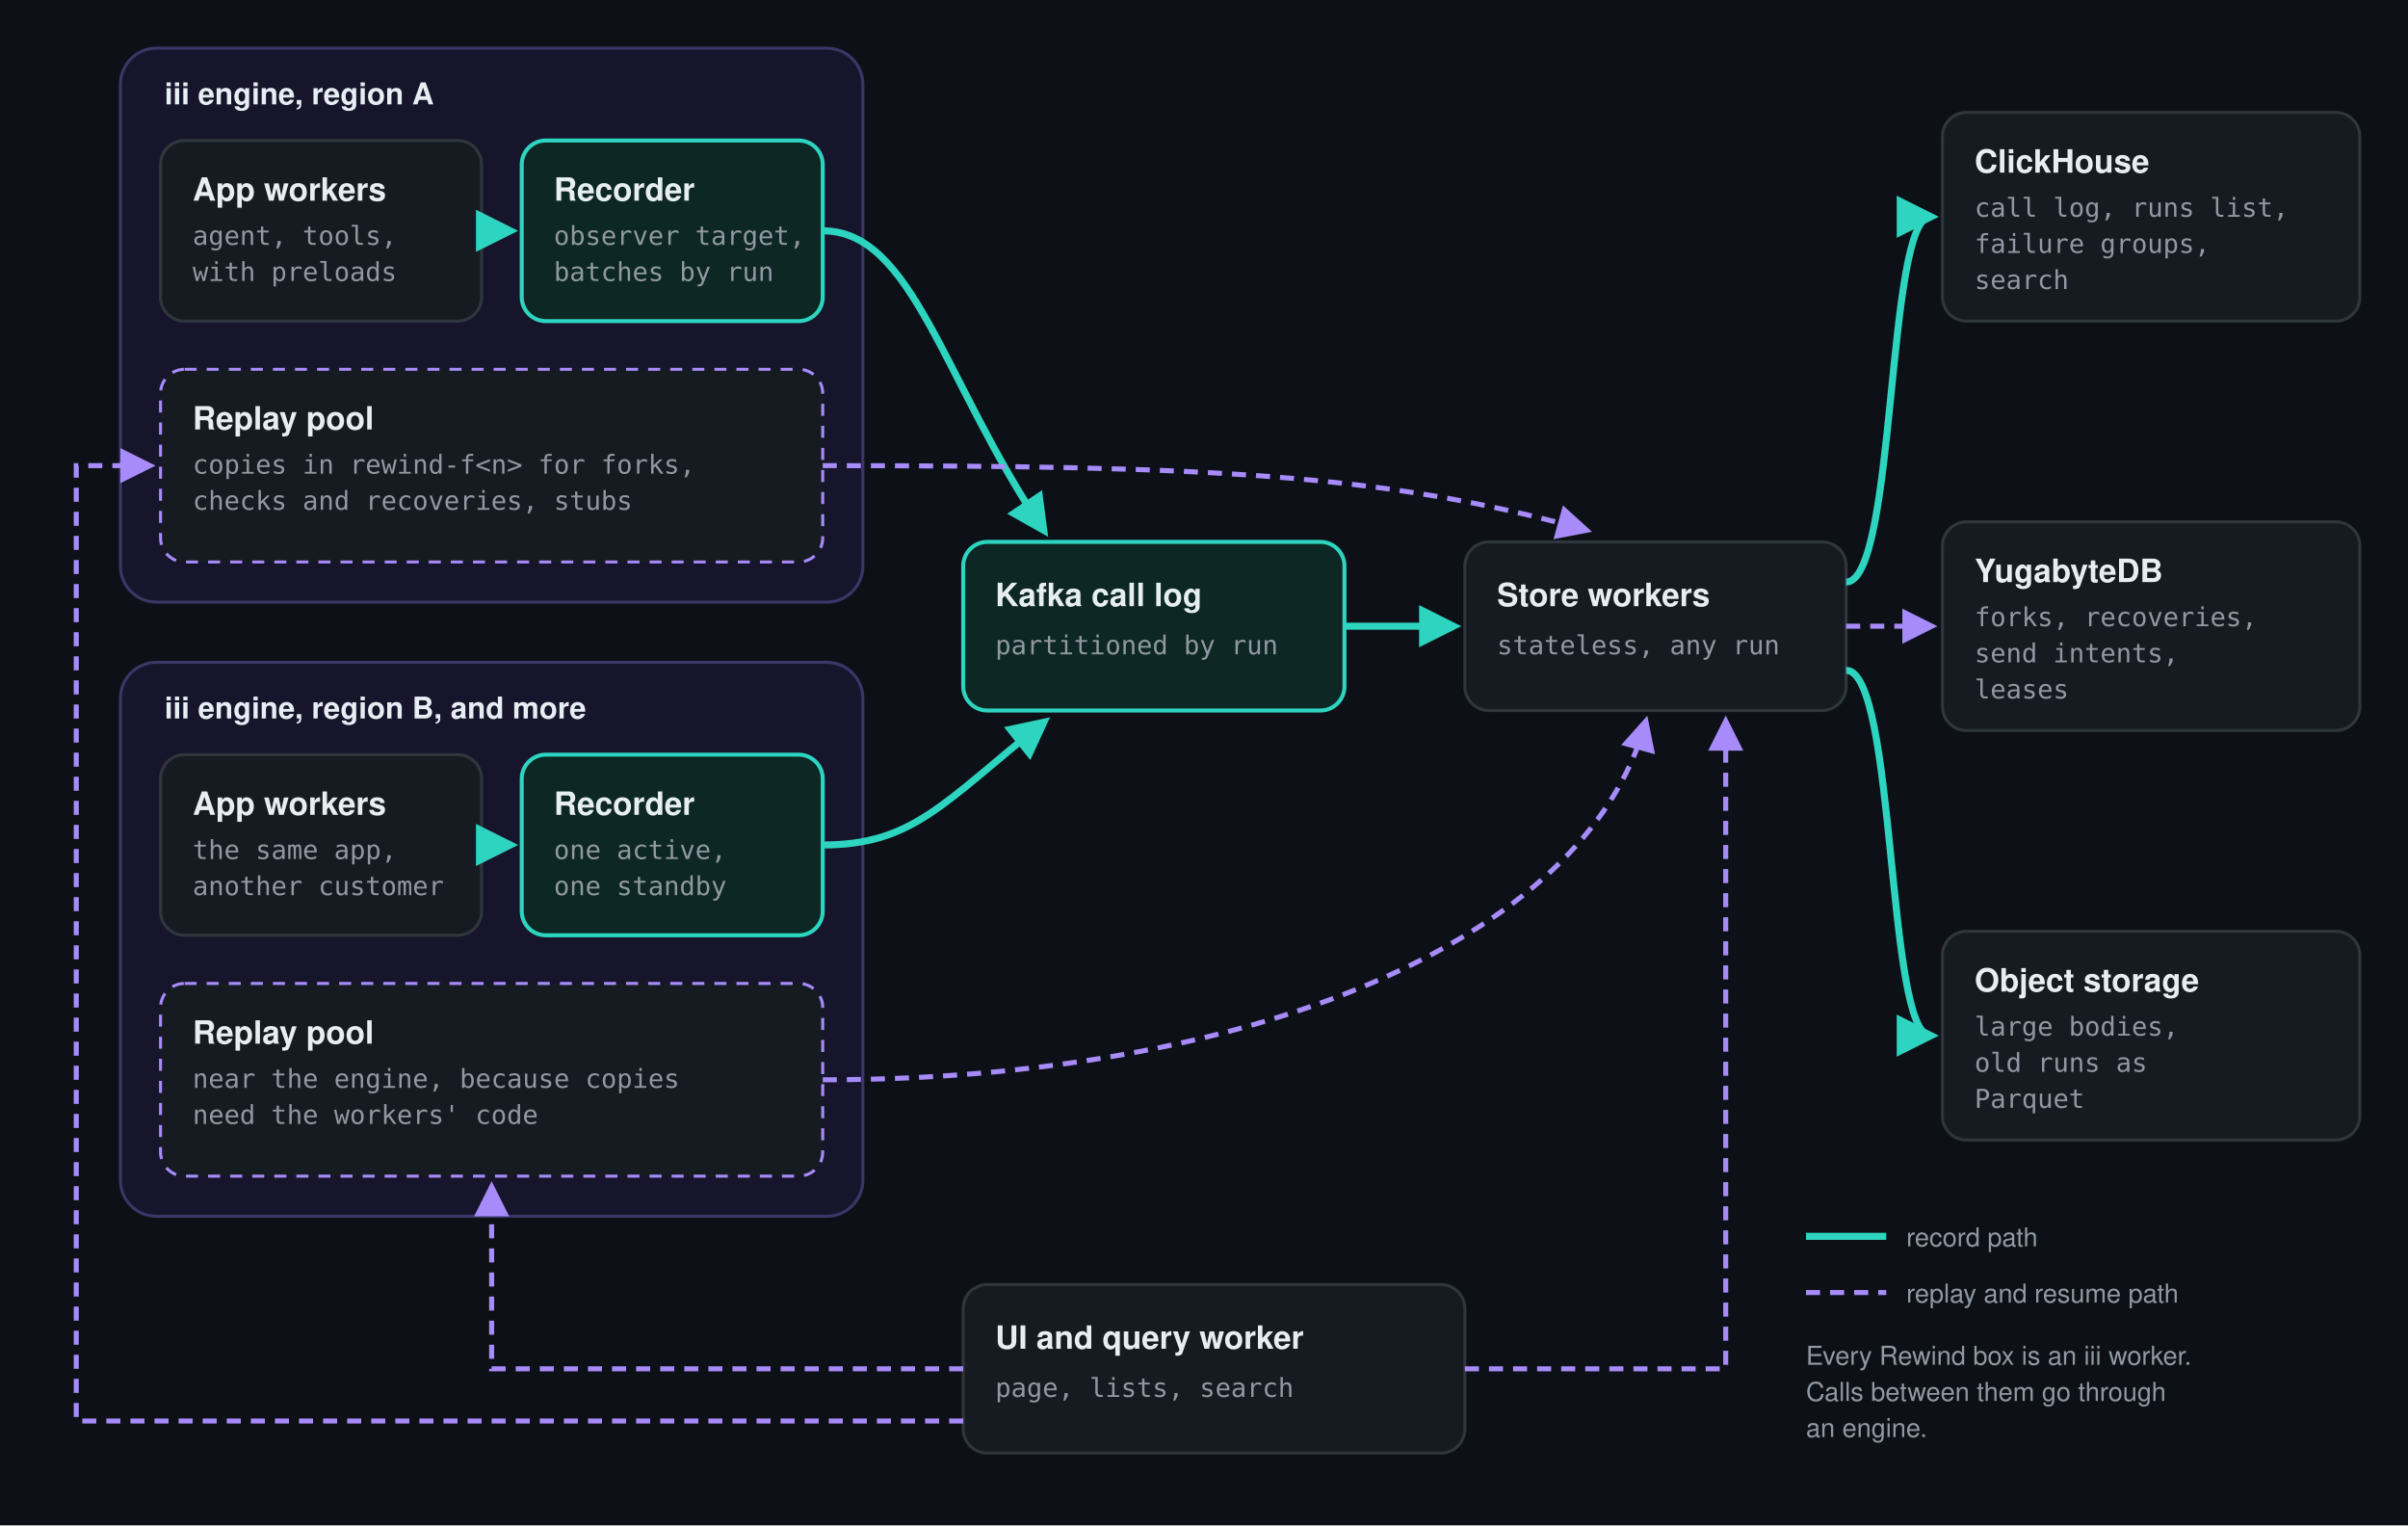
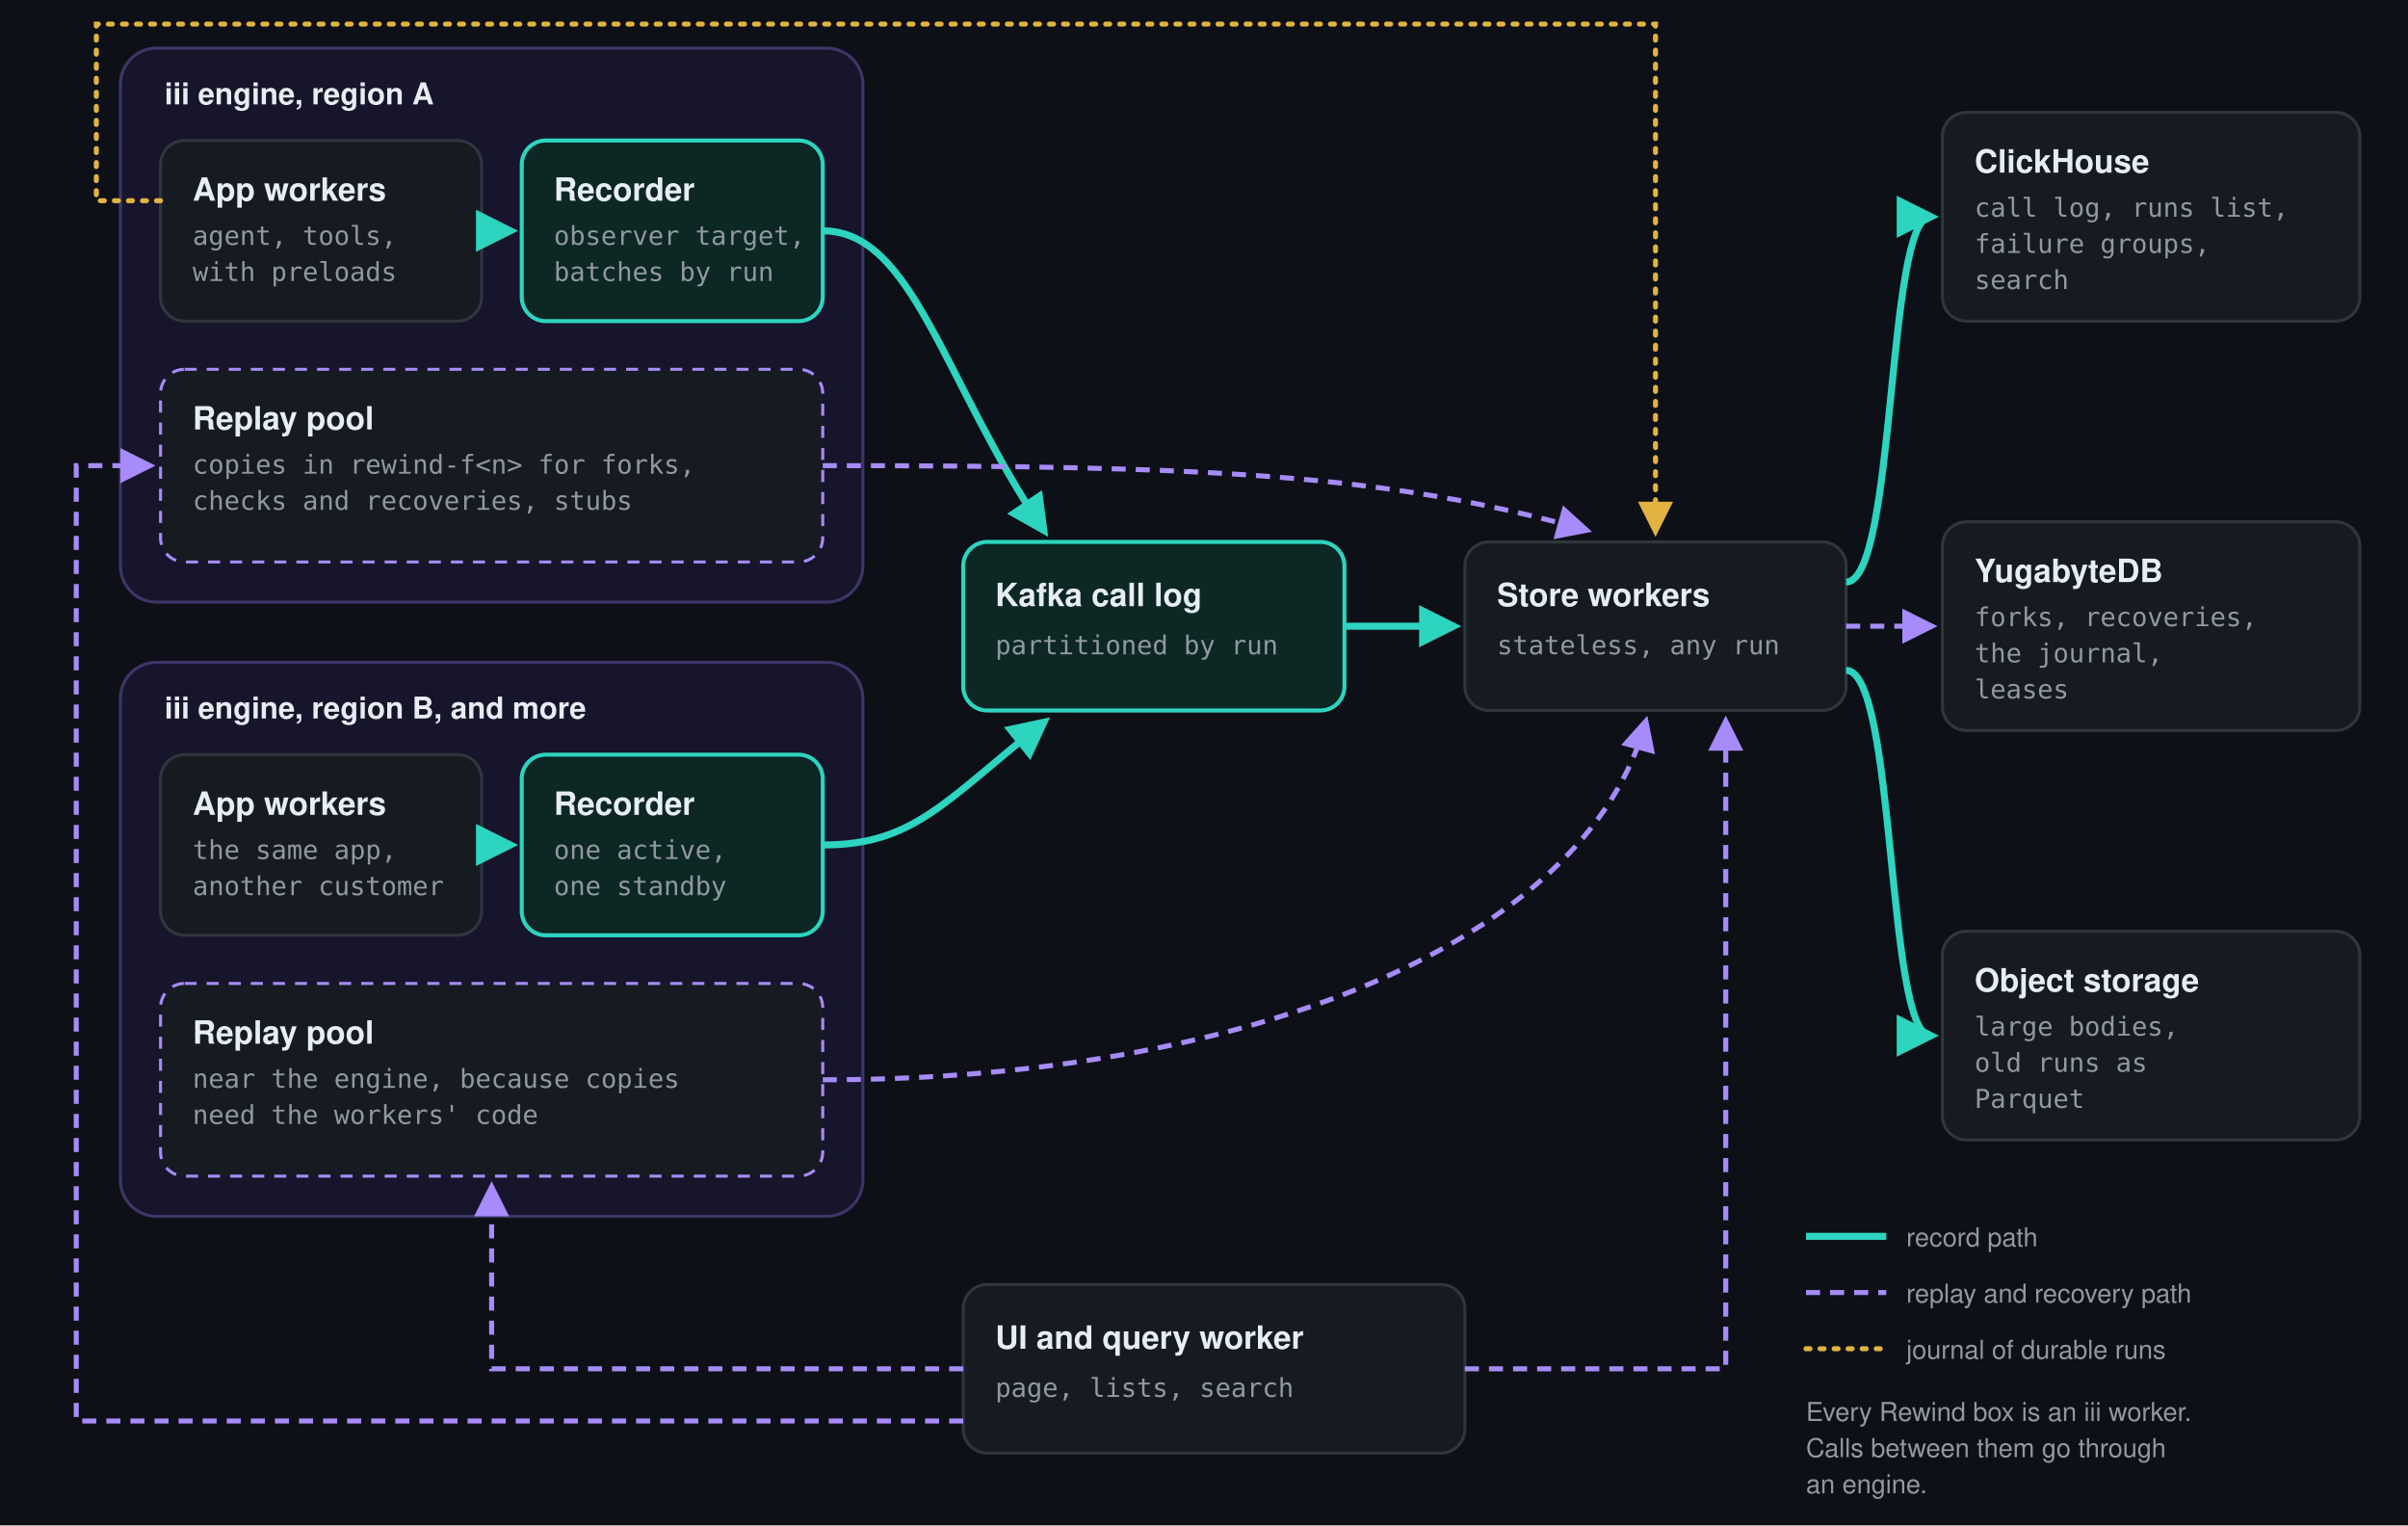
- <svg xmlns="http://www.w3.org/2000/svg" viewBox="0 0 1200 760" width="1200" height="760" role="img" aria-label="Each iii engine has a recorder that sends batches of calls to a Kafka log partitioned by run; store workers write the log to ClickHouse and object storage; replay pools on each engine read runs and save fork state in YugabyteDB through the store workers; the UI and query worker reads both stores and starts replays.">
+ <svg xmlns="http://www.w3.org/2000/svg" viewBox="0 0 1200 760" width="1200" height="760" role="img" aria-label="Each iii engine has a recorder that sends batches of calls to a Kafka log partitioned by run; store workers write the log to ClickHouse and object storage; replay pools on each engine read runs and save fork state in YugabyteDB through the store workers; the app workers' preloads write each durable run's steps to the journal in YugabyteDB through the store workers; the UI and query worker reads both stores and starts replays.">
  <defs>
    <marker id="arrow-rec" viewBox="0 0 10 10" refX="8" refY="5" markerWidth="6" markerHeight="6" orient="auto-start-reverse">
      <path d="M0,0 L10,5 L0,10 z" fill="#2dd4bf" />
    </marker>
    <marker id="arrow-rep" viewBox="0 0 10 10" refX="8" refY="5" markerWidth="7" markerHeight="7" orient="auto-start-reverse">
      <path d="M0,0 L10,5 L0,10 z" fill="#a78bfa" />
+     </marker>
+     <marker id="arrow-jrn" viewBox="0 0 10 10" refX="8" refY="5" markerWidth="7" markerHeight="7" orient="auto-start-reverse">
+       <path d="M0,0 L10,5 L0,10 z" fill="#e3b341" />
    </marker>
  </defs>
  <rect width="1200" height="760" fill="#0d1117" />
  <g font-family="-apple-system, BlinkMacSystemFont, 'Segoe UI', Helvetica, Arial, sans-serif">
    <rect x="60" y="24" width="370" height="276" rx="18" fill="#17152b" stroke="#3c3668" stroke-width="1.5" />
    <text x="82" y="52" fill="#e6edf3" font-size="15" font-weight="600">iii engine, region A</text>
    <rect x="80" y="70" width="160" height="90" rx="12" fill="#161b22" stroke="#30363d" stroke-width="1.5" />
    <text x="96" y="100" fill="#e6edf3" font-size="16" font-weight="600">App workers</text>
    <text x="96" y="122" fill="#9198a1" font-size="13" font-family="ui-monospace, SFMono-Regular, Menlo, monospace">agent, tools,</text>
    <text x="96" y="140" fill="#9198a1" font-size="13" font-family="ui-monospace, SFMono-Regular, Menlo, monospace">with preloads</text>
    <rect x="260" y="70" width="150" height="90" rx="12" fill="#0c2724" stroke="#2dd4bf" stroke-width="2" />
    <text x="276" y="100" fill="#e6edf3" font-size="16" font-weight="600">Recorder</text>
    <text x="276" y="122" fill="#9198a1" font-size="13" font-family="ui-monospace, SFMono-Regular, Menlo, monospace">observer target,</text>
    <text x="276" y="140" fill="#9198a1" font-size="13" font-family="ui-monospace, SFMono-Regular, Menlo, monospace">batches by run</text>
    <rect x="80" y="184" width="330" height="96" rx="12" fill="#161b22" stroke="#a78bfa" stroke-width="1.5" stroke-dasharray="6 5" />
    <text x="96" y="214" fill="#e6edf3" font-size="16" font-weight="600">Replay pool</text>
    <text x="96" y="236" fill="#9198a1" font-size="13" font-family="ui-monospace, SFMono-Regular, Menlo, monospace">copies in rewind-f&lt;n&gt; for forks,</text>
    <text x="96" y="254" fill="#9198a1" font-size="13" font-family="ui-monospace, SFMono-Regular, Menlo, monospace">checks and recoveries, stubs</text>
    <rect x="60" y="330" width="370" height="276" rx="18" fill="#17152b" stroke="#3c3668" stroke-width="1.5" />
    <text x="82" y="358" fill="#e6edf3" font-size="15" font-weight="600">iii engine, region B, and more</text>
    <rect x="80" y="376" width="160" height="90" rx="12" fill="#161b22" stroke="#30363d" stroke-width="1.5" />
    <text x="96" y="406" fill="#e6edf3" font-size="16" font-weight="600">App workers</text>
    <text x="96" y="428" fill="#9198a1" font-size="13" font-family="ui-monospace, SFMono-Regular, Menlo, monospace">the same app,</text>
    <text x="96" y="446" fill="#9198a1" font-size="13" font-family="ui-monospace, SFMono-Regular, Menlo, monospace">another customer</text>
    <rect x="260" y="376" width="150" height="90" rx="12" fill="#0c2724" stroke="#2dd4bf" stroke-width="2" />
    <text x="276" y="406" fill="#e6edf3" font-size="16" font-weight="600">Recorder</text>
    <text x="276" y="428" fill="#9198a1" font-size="13" font-family="ui-monospace, SFMono-Regular, Menlo, monospace">one active,</text>
    <text x="276" y="446" fill="#9198a1" font-size="13" font-family="ui-monospace, SFMono-Regular, Menlo, monospace">one standby</text>
    <rect x="80" y="490" width="330" height="96" rx="12" fill="#161b22" stroke="#a78bfa" stroke-width="1.5" stroke-dasharray="6 5" />
    <text x="96" y="520" fill="#e6edf3" font-size="16" font-weight="600">Replay pool</text>
    <text x="96" y="542" fill="#9198a1" font-size="13" font-family="ui-monospace, SFMono-Regular, Menlo, monospace">near the engine, because copies</text>
    <text x="96" y="560" fill="#9198a1" font-size="13" font-family="ui-monospace, SFMono-Regular, Menlo, monospace">need the workers' code</text>
    <rect x="480" y="270" width="190" height="84" rx="12" fill="#0c2724" stroke="#2dd4bf" stroke-width="2" />
    <text x="496" y="302" fill="#e6edf3" font-size="16" font-weight="600">Kafka call log</text>
    <text x="496" y="326" fill="#9198a1" font-size="13" font-family="ui-monospace, SFMono-Regular, Menlo, monospace">partitioned by run</text>
    <rect x="730" y="270" width="190" height="84" rx="12" fill="#161b22" stroke="#30363d" stroke-width="1.5" />
    <text x="746" y="302" fill="#e6edf3" font-size="16" font-weight="600">Store workers</text>
    <text x="746" y="326" fill="#9198a1" font-size="13" font-family="ui-monospace, SFMono-Regular, Menlo, monospace">stateless, any run</text>
    <rect x="968" y="56" width="208" height="104" rx="12" fill="#161b22" stroke="#30363d" stroke-width="1.5" />
    <text x="984" y="86" fill="#e6edf3" font-size="16" font-weight="600">ClickHouse</text>
    <text x="984" y="108" fill="#9198a1" font-size="13" font-family="ui-monospace, SFMono-Regular, Menlo, monospace">call log, runs list,</text>
    <text x="984" y="126" fill="#9198a1" font-size="13" font-family="ui-monospace, SFMono-Regular, Menlo, monospace">failure groups,</text>
    <text x="984" y="144" fill="#9198a1" font-size="13" font-family="ui-monospace, SFMono-Regular, Menlo, monospace">search</text>
    <rect x="968" y="260" width="208" height="104" rx="12" fill="#161b22" stroke="#30363d" stroke-width="1.5" />
    <text x="984" y="290" fill="#e6edf3" font-size="16" font-weight="600">YugabyteDB</text>
    <text x="984" y="312" fill="#9198a1" font-size="13" font-family="ui-monospace, SFMono-Regular, Menlo, monospace">forks, recoveries,</text>
-     <text x="984" y="330" fill="#9198a1" font-size="13" font-family="ui-monospace, SFMono-Regular, Menlo, monospace">send intents,</text>
+     <text x="984" y="330" fill="#9198a1" font-size="13" font-family="ui-monospace, SFMono-Regular, Menlo, monospace">the journal,</text>
    <text x="984" y="348" fill="#9198a1" font-size="13" font-family="ui-monospace, SFMono-Regular, Menlo, monospace">leases</text>
    <rect x="968" y="464" width="208" height="104" rx="12" fill="#161b22" stroke="#30363d" stroke-width="1.5" />
    <text x="984" y="494" fill="#e6edf3" font-size="16" font-weight="600">Object storage</text>
    <text x="984" y="516" fill="#9198a1" font-size="13" font-family="ui-monospace, SFMono-Regular, Menlo, monospace">large bodies,</text>
    <text x="984" y="534" fill="#9198a1" font-size="13" font-family="ui-monospace, SFMono-Regular, Menlo, monospace">old runs as</text>
    <text x="984" y="552" fill="#9198a1" font-size="13" font-family="ui-monospace, SFMono-Regular, Menlo, monospace">Parquet</text>
    <rect x="480" y="640" width="250" height="84" rx="12" fill="#161b22" stroke="#30363d" stroke-width="1.5" />
    <text x="496" y="672" fill="#e6edf3" font-size="16" font-weight="600">UI and query worker</text>
    <text x="496" y="696" fill="#9198a1" font-size="13" font-family="ui-monospace, SFMono-Regular, Menlo, monospace">page, lists, search</text>
    <path d="M240,115 H254" fill="none" stroke="#2dd4bf" stroke-width="3.5" marker-end="url(#arrow-rec)" />
    <path d="M240,421 H254" fill="none" stroke="#2dd4bf" stroke-width="3.5" marker-end="url(#arrow-rec)" />
    <path d="M410,115 C455,115 470,190 520,264" fill="none" stroke="#2dd4bf" stroke-width="3.5" marker-end="url(#arrow-rec)" />
    <path d="M410,421 C455,421 470,400 520,360" fill="none" stroke="#2dd4bf" stroke-width="3.5" marker-end="url(#arrow-rec)" />
    <path d="M670,312 H724" fill="none" stroke="#2dd4bf" stroke-width="3.5" marker-end="url(#arrow-rec)" />
    <path d="M920,290 C945,290 940,108 962,108" fill="none" stroke="#2dd4bf" stroke-width="3.5" marker-end="url(#arrow-rec)" />
    <path d="M920,334 C945,334 940,516 962,516" fill="none" stroke="#2dd4bf" stroke-width="3.5" marker-end="url(#arrow-rec)" />
    <path d="M920,312 H962" fill="none" stroke="#a78bfa" stroke-width="2.5" stroke-dasharray="7 5" marker-end="url(#arrow-rep)" />
    <path d="M410,232 C600,232 690,236 790,264" fill="none" stroke="#a78bfa" stroke-width="2.5" stroke-dasharray="7 5" marker-end="url(#arrow-rep)" />
    <path d="M410,538 C620,538 790,470 820,360" fill="none" stroke="#a78bfa" stroke-width="2.5" stroke-dasharray="7 5" marker-end="url(#arrow-rep)" />
    <path d="M480,682 H245 V592" fill="none" stroke="#a78bfa" stroke-width="2.5" stroke-dasharray="7 5" marker-end="url(#arrow-rep)" />
    <path d="M480,708 H38 V232 H74" fill="none" stroke="#a78bfa" stroke-width="2.5" stroke-dasharray="7 5" marker-end="url(#arrow-rep)" />
    <path d="M730,682 H860 V360" fill="none" stroke="#a78bfa" stroke-width="2.5" stroke-dasharray="7 5" marker-end="url(#arrow-rep)" />
+     <path d="M80,100 H48 V12 H825 V264" fill="none" stroke="#e3b341" stroke-width="2.5" stroke-dasharray="2 5" stroke-linecap="round" marker-end="url(#arrow-jrn)" />
    <path d="M900,616 H940" fill="none" stroke="#2dd4bf" stroke-width="3.5" />
    <text x="950" y="621" fill="#9198a1" font-size="13">record path</text>
    <path d="M900,644 H940" fill="none" stroke="#a78bfa" stroke-width="2.5" stroke-dasharray="7 5" />
-     <text x="950" y="649" fill="#9198a1" font-size="13">replay and resume path</text>
-     <text x="900" y="680" fill="#9198a1" font-size="13">Every Rewind box is an iii worker.</text>
-     <text x="900" y="698" fill="#9198a1" font-size="13">Calls between them go through</text>
-     <text x="900" y="716" fill="#9198a1" font-size="13">an engine.</text>
+     <text x="950" y="649" fill="#9198a1" font-size="13">replay and recovery path</text>
+     <path d="M900,672 H940" fill="none" stroke="#e3b341" stroke-width="2.5" stroke-dasharray="2 5" stroke-linecap="round" />
+     <text x="950" y="677" fill="#9198a1" font-size="13">journal of durable runs</text>
+     <text x="900" y="708" fill="#9198a1" font-size="13">Every Rewind box is an iii worker.</text>
+     <text x="900" y="726" fill="#9198a1" font-size="13">Calls between them go through</text>
+     <text x="900" y="744" fill="#9198a1" font-size="13">an engine.</text>
  </g>
</svg>
